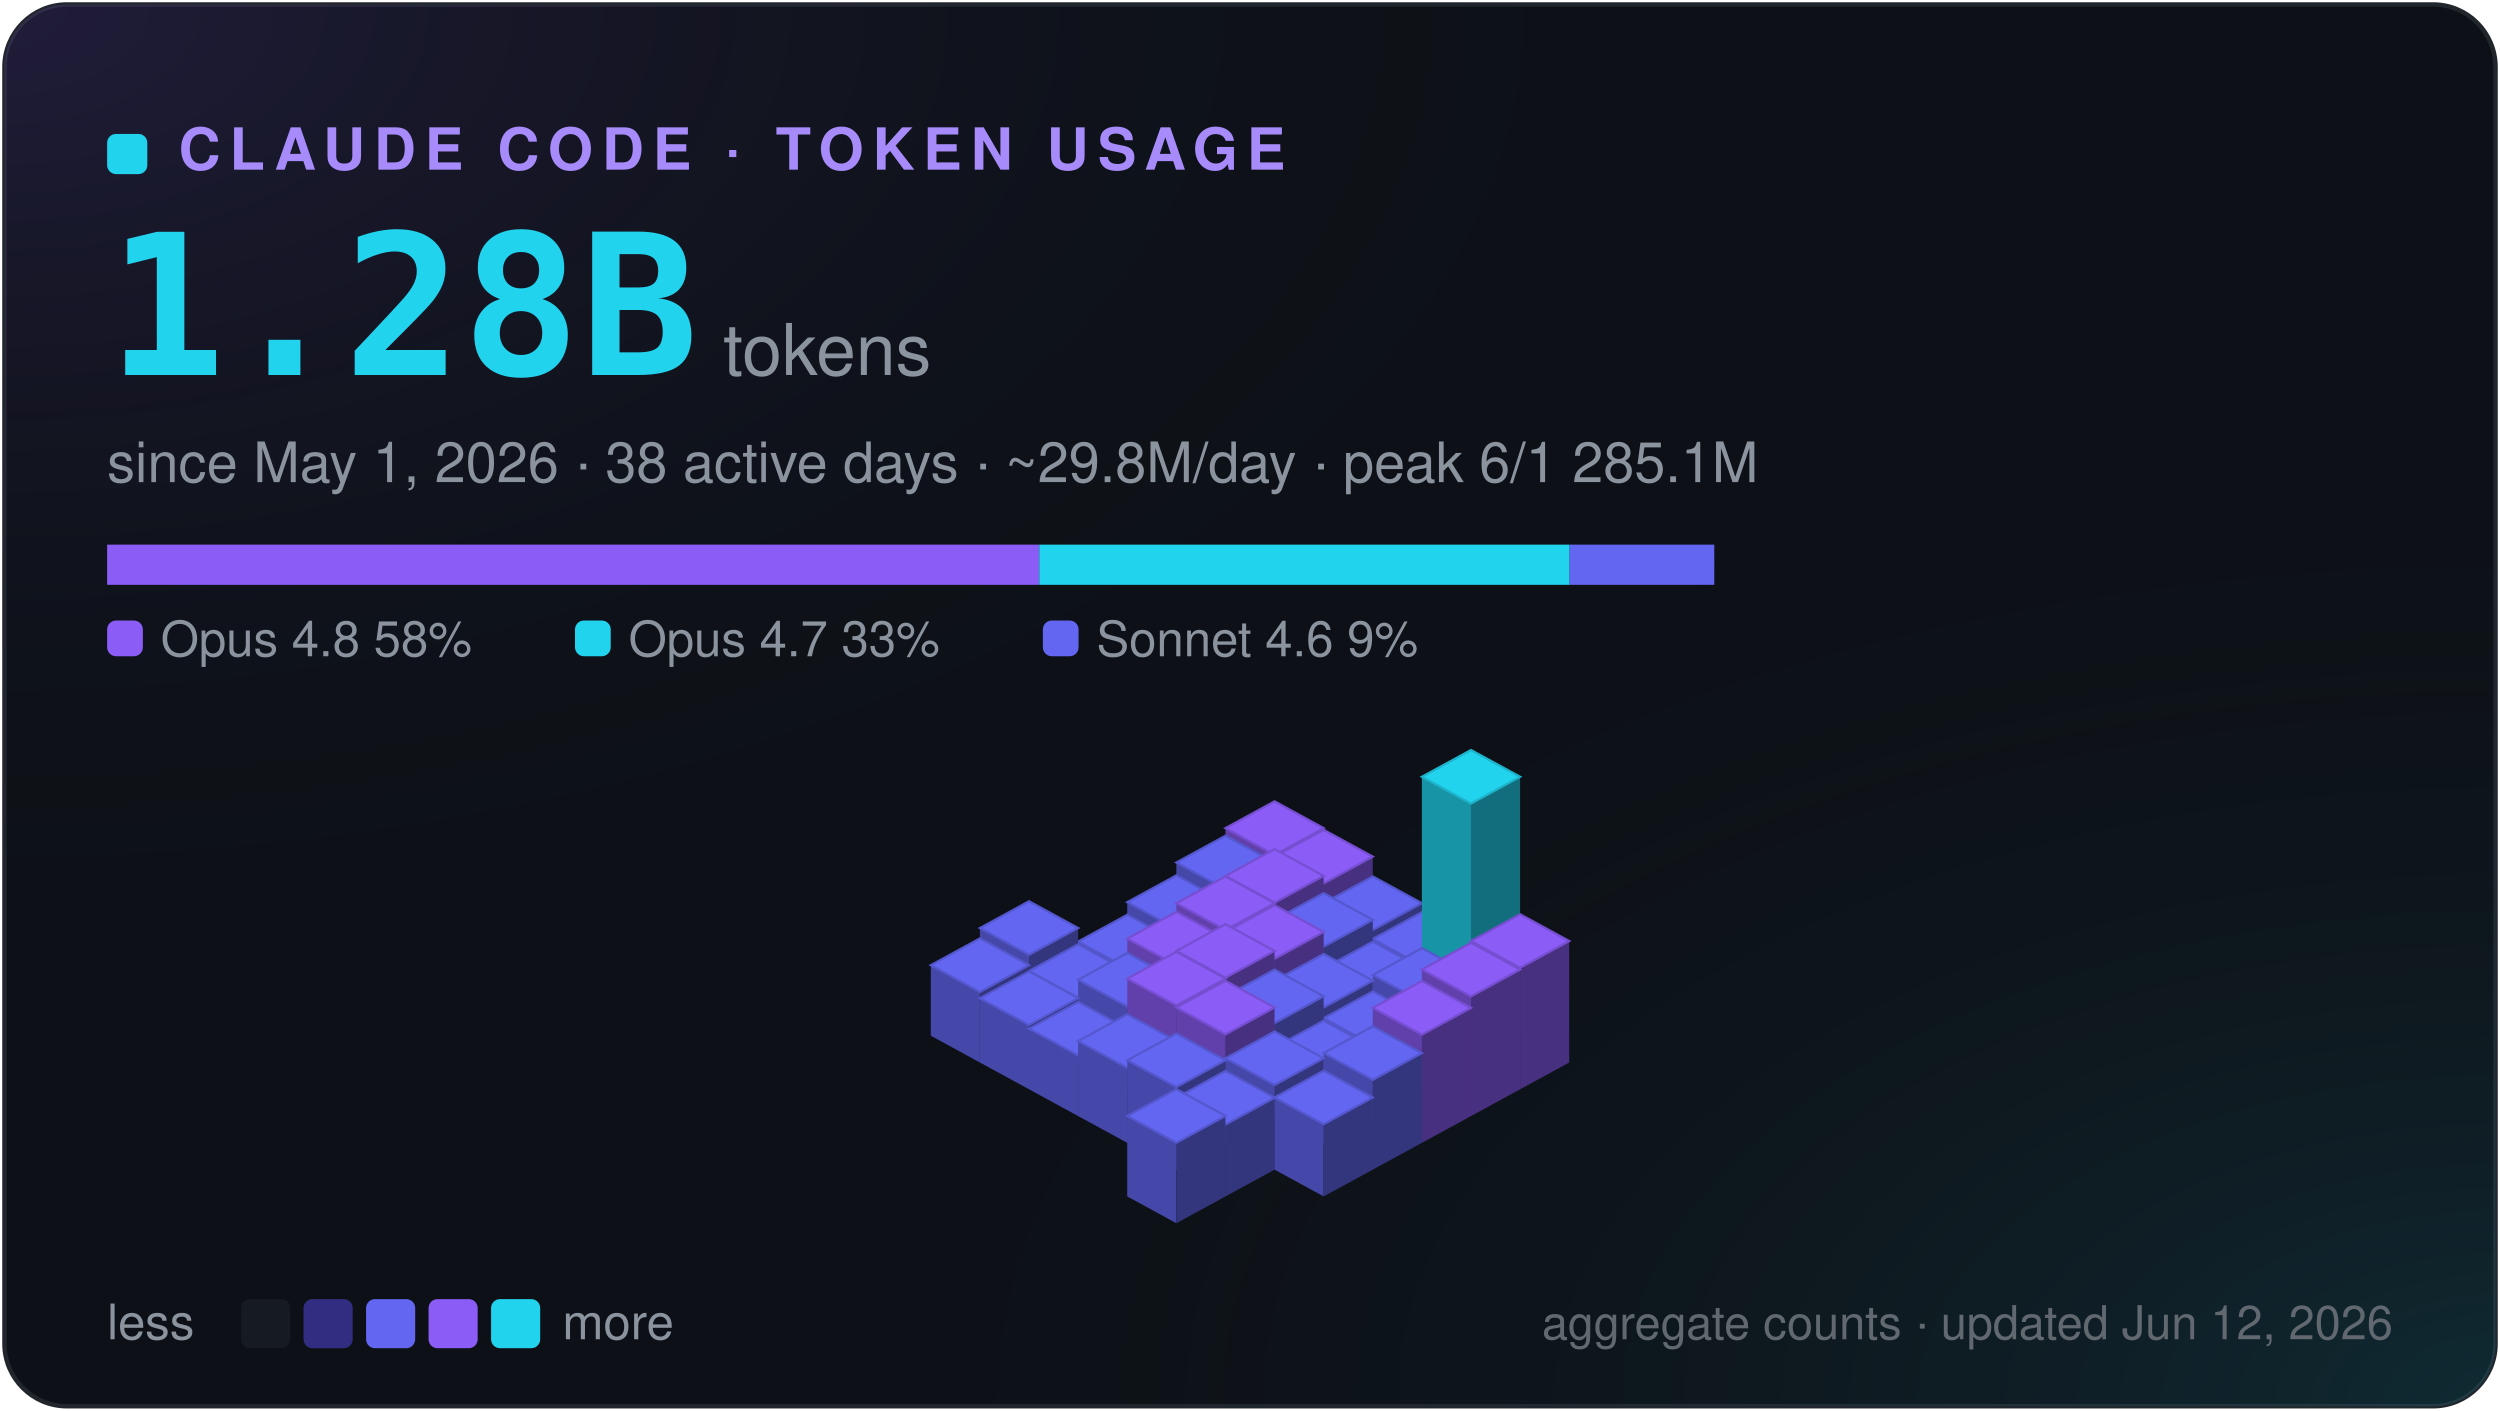
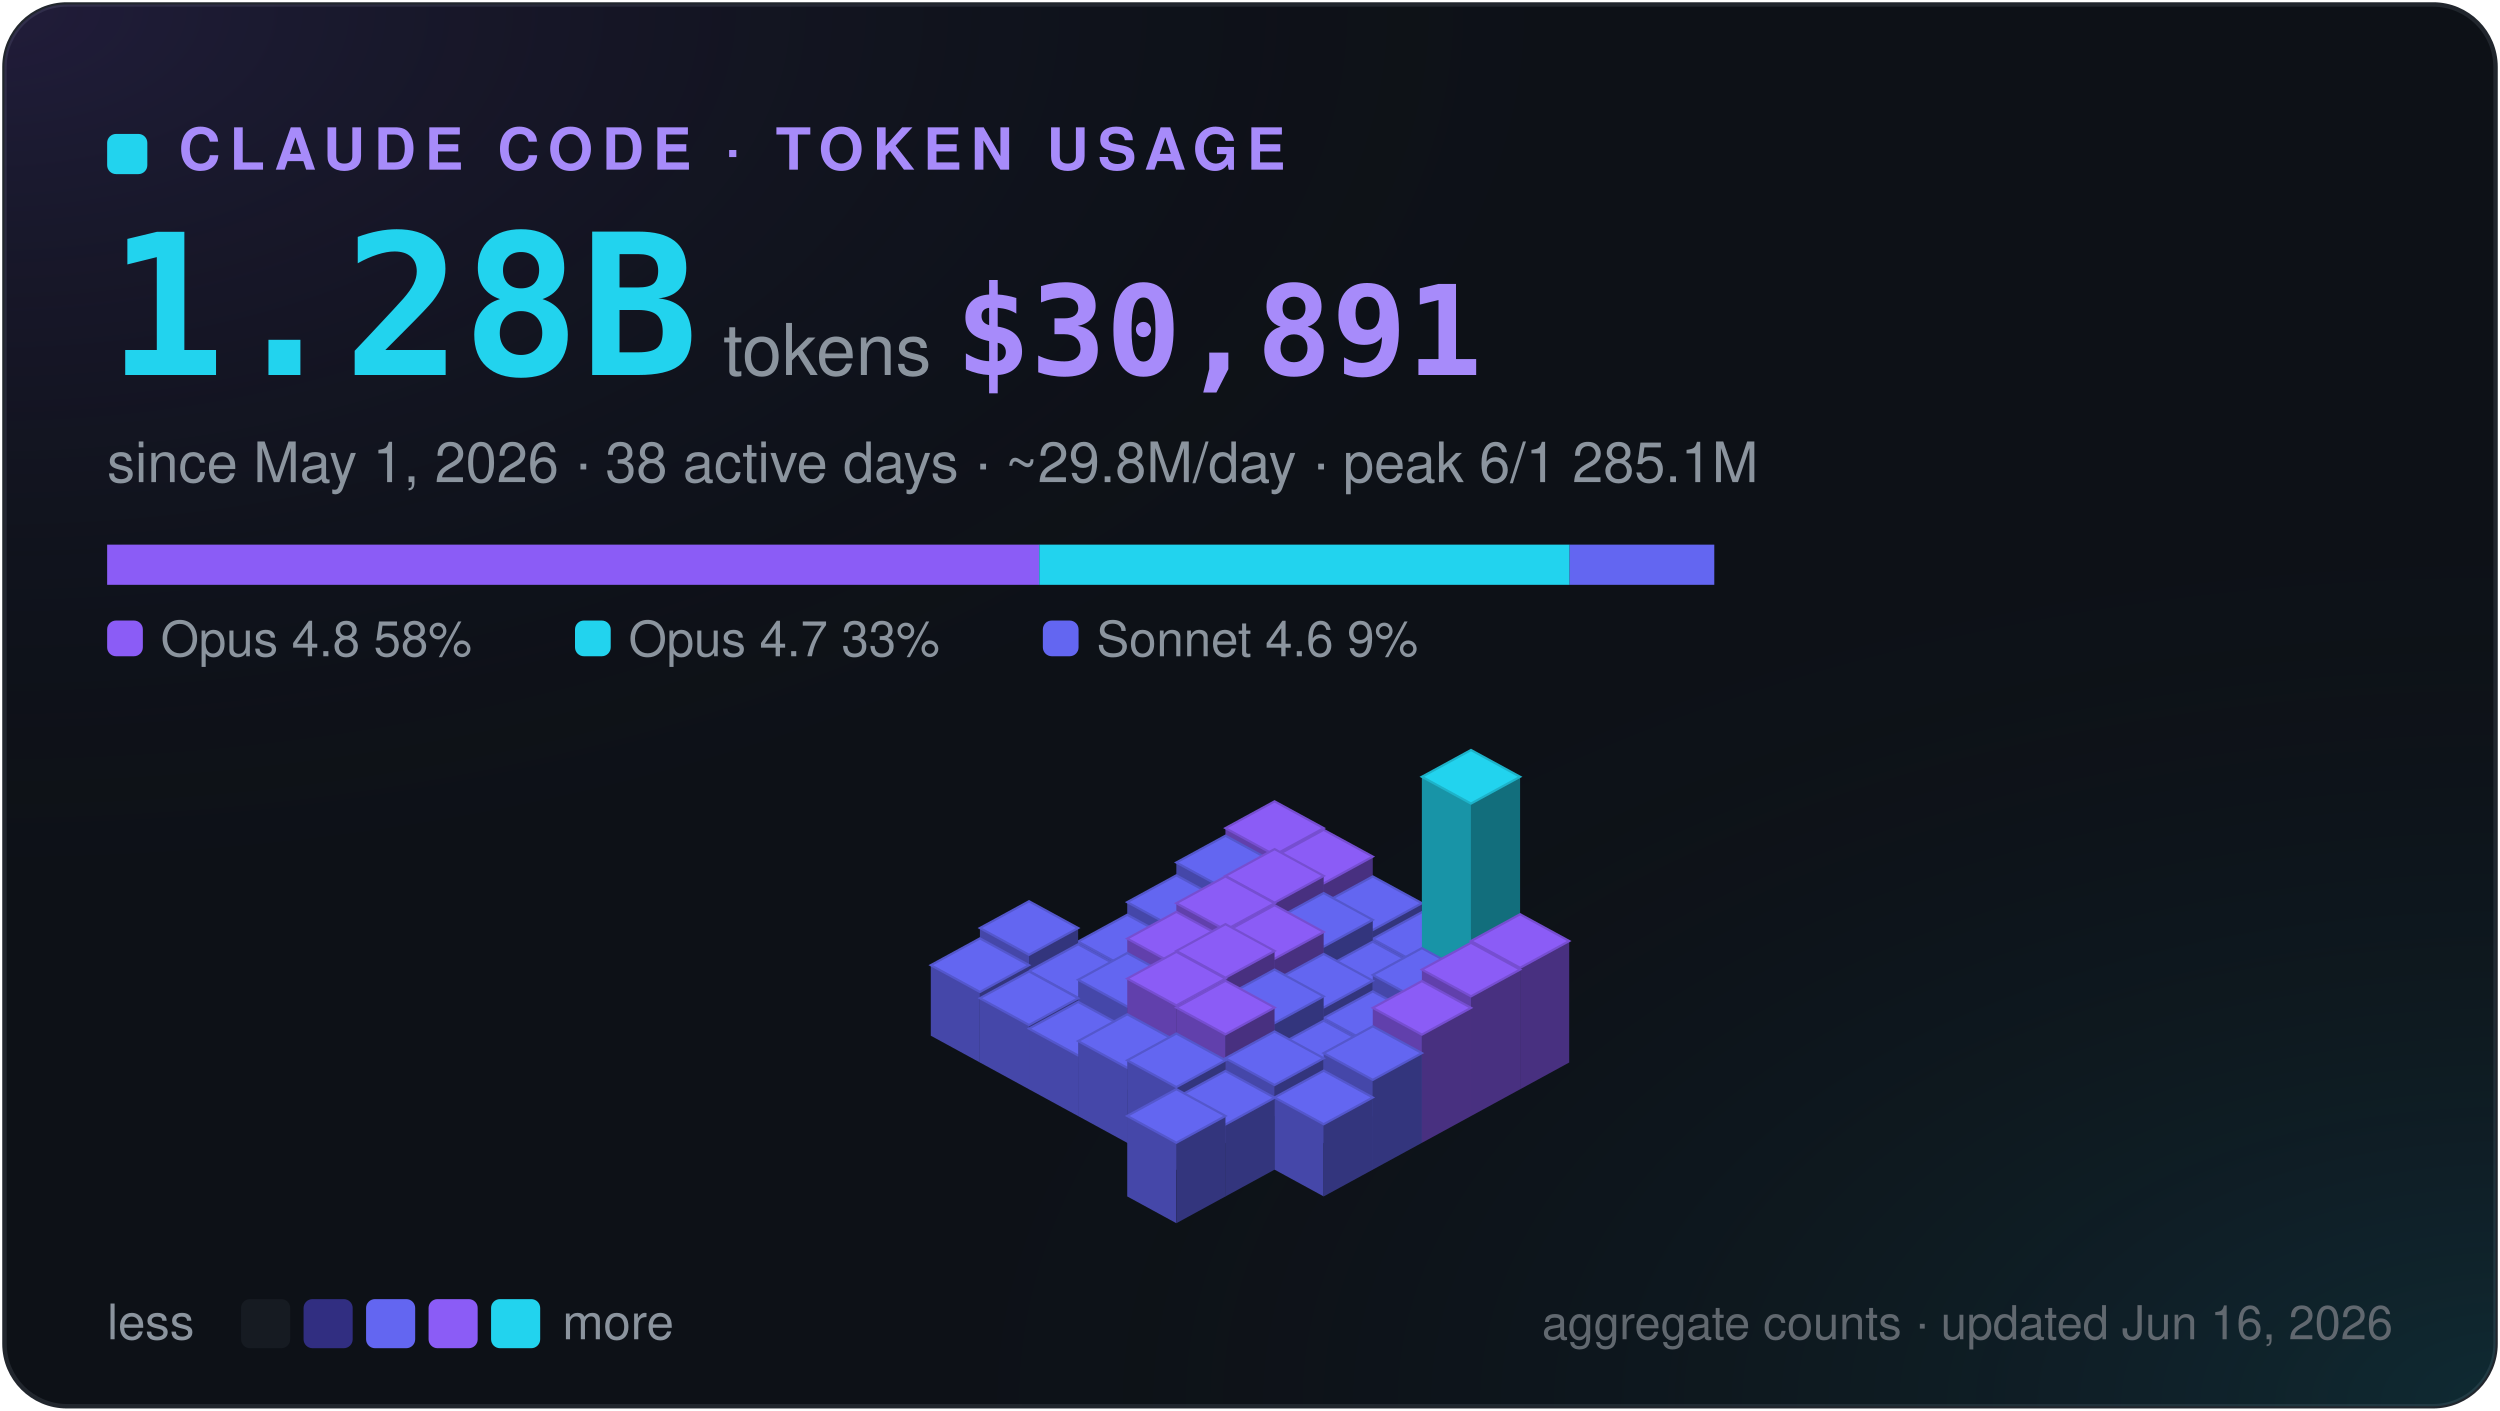
<svg xmlns="http://www.w3.org/2000/svg" width="560" height="316" viewBox="0 0 560 316" font-family="-apple-system,'Segoe UI',Helvetica,Arial,sans-serif">
  <defs>
    <radialGradient id="g1" cx="0%" cy="0%" r="120%">
      <stop offset="0%" stop-color="#8B5CF6" stop-opacity="0.16" />
      <stop offset="55%" stop-color="#0D1117" stop-opacity="0" />
    </radialGradient>
    <radialGradient id="g2" cx="100%" cy="100%" r="120%">
      <stop offset="0%" stop-color="#22D3EE" stop-opacity="0.13" />
      <stop offset="55%" stop-color="#0D1117" stop-opacity="0" />
    </radialGradient>
  </defs>
  <rect x="1" y="1" width="558" height="314" rx="14" fill="#0D1117" stroke="#21262D" />
  <rect x="1" y="1" width="558" height="314" rx="14" fill="url(#g1)" />
  <rect x="1" y="1" width="558" height="314" rx="14" fill="url(#g2)" />
  <rect x="24" y="30" width="9" height="9" rx="2" fill="#22D3EE" />
  <text x="40" y="38" fill="#A78BFA" font-size="13" font-weight="700" letter-spacing="2">CLAUDE CODE · TOKEN USAGE</text>
  <text x="24" y="84" fill="#22D3EE" font-family="'SF Mono','JetBrains Mono',ui-monospace,Menlo,monospace" font-size="44" font-weight="700">1.28B</text>
  <text x="162" y="84" fill="#8B949E" font-size="16">tokens</text>
+   <text x="214" y="84" fill="#A78BFA" font-family="'SF Mono','JetBrains Mono',ui-monospace,Menlo,monospace" font-size="28" font-weight="700">$30,891</text>
  <text x="24" y="108" fill="#8B949E" font-size="12.5">since May 1, 2026 · 38 active days · ~29.8M/day · peak 6/1 285.1M</text>
  <rect x="24" y="122" width="360" height="9" rx="4" fill="#161B22" />
  <rect x="24.0" y="122" width="208.8" height="9" fill="#8B5CF6" />
  <rect x="232.8" y="122" width="118.8" height="9" fill="#22D3EE" />
  <rect x="351.6" y="122" width="32.4" height="9" fill="#6366F1" />
  <rect x="24" y="139" width="8" height="8" rx="2" fill="#8B5CF6" />
  <text x="36" y="147" fill="#8B949E" font-size="11">Opus 4.8 58%</text>
  <rect x="128.8" y="139" width="8" height="8" rx="2" fill="#22D3EE" />
  <text x="140.8" y="147" fill="#8B949E" font-size="11">Opus 4.7 33%</text>
  <rect x="233.6" y="139" width="8" height="8" rx="2" fill="#6366F1" />
  <text x="245.6" y="147" fill="#8B949E" font-size="11">Sonnet 4.6 9%</text>
  <g transform="translate(274.50,202.00)">
    <path d="M0.00,-16.50 L11.00,-10.50 L11.00,12.00 L0.00,6.00 Z" fill="#6140ac" />
    <path d="M22.00,-16.50 L11.00,-10.50 L11.00,12.00 L22.00,6.00 Z" fill="#483080" />
    <path d="M11.00,-22.50 L22.00,-16.50 L11.00,-10.50 L0.00,-16.50 Z" fill="#8B5CF6" stroke="#764ed1" stroke-width="0.5" />
    <path d="M11.00,-10.12 L22.00,-4.12 L22.00,18.00 L11.00,12.00 Z" fill="#6140ac" />
    <path d="M33.00,-10.12 L22.00,-4.12 L22.00,18.00 L33.00,12.00 Z" fill="#483080" />
    <path d="M22.00,-16.12 L33.00,-10.12 L22.00,-4.12 L11.00,-10.12 Z" fill="#8B5CF6" stroke="#764ed1" stroke-width="0.5" />
    <path d="M-11.00,-8.80 L0.00,-2.80 L0.00,18.00 L-11.00,12.00 Z" fill="#4547a9" />
    <path d="M11.00,-8.80 L0.00,-2.80 L0.00,18.00 L11.00,12.00 Z" fill="#33357d" />
    <path d="M0.00,-14.80 L11.00,-8.80 L0.00,-2.80 L-11.00,-8.80 Z" fill="#6366F1" stroke="#5457cd" stroke-width="0.5" />
    <path d="M22.00,0.32 L33.00,6.32 L33.00,24.00 L22.00,18.00 Z" fill="#4547a9" />
    <path d="M44.00,0.32 L33.00,6.32 L33.00,24.00 L44.00,18.00 Z" fill="#33357d" />
    <path d="M33.00,-5.68 L44.00,0.32 L33.00,6.32 L22.00,0.32 Z" fill="#6366F1" stroke="#5457cd" stroke-width="0.5" />
    <path d="M0.00,-5.80 L11.00,0.20 L11.00,24.00 L0.00,18.00 Z" fill="#6140ac" />
    <path d="M22.00,-5.80 L11.00,0.20 L11.00,24.00 L22.00,18.00 Z" fill="#483080" />
    <path d="M11.00,-11.80 L22.00,-5.80 L11.00,0.20 L0.00,-5.80 Z" fill="#8B5CF6" stroke="#764ed1" stroke-width="0.5" />
    <path d="M-22.00,0.08 L-11.00,6.08 L-11.00,24.00 L-22.00,18.00 Z" fill="#4547a9" />
    <path d="M0.00,0.08 L-11.00,6.08 L-11.00,24.00 L0.00,18.00 Z" fill="#33357d" />
    <path d="M-11.00,-5.92 L0.00,0.08 L-11.00,6.08 L-22.00,0.08 Z" fill="#6366F1" stroke="#5457cd" stroke-width="0.5" />
    <path d="M33.00,8.33 L44.00,14.33 L44.00,30.00 L33.00,24.00 Z" fill="#4547a9" />
    <path d="M55.00,8.33 L44.00,14.33 L44.00,30.00 L55.00,24.00 Z" fill="#33357d" />
    <path d="M44.00,2.33 L55.00,8.33 L44.00,14.33 L33.00,8.33 Z" fill="#6366F1" stroke="#5457cd" stroke-width="0.5" />
    <path d="M11.00,4.05 L22.00,10.05 L22.00,30.00 L11.00,24.00 Z" fill="#4547a9" />
    <path d="M33.00,4.05 L22.00,10.05 L22.00,30.00 L33.00,24.00 Z" fill="#33357d" />
    <path d="M22.00,-1.95 L33.00,4.05 L22.00,10.05 L11.00,4.05 Z" fill="#6366F1" stroke="#5457cd" stroke-width="0.5" />
    <path d="M-11.00,0.32 L0.00,6.32 L0.00,30.00 L-11.00,24.00 Z" fill="#6140ac" />
    <path d="M11.00,0.32 L0.00,6.32 L0.00,30.00 L11.00,24.00 Z" fill="#483080" />
    <path d="M0.00,-5.68 L11.00,0.32 L0.00,6.32 L-11.00,0.32 Z" fill="#8B5CF6" stroke="#764ed1" stroke-width="0.5" />
    <path d="M-33.00,8.91 L-22.00,14.91 L-22.00,30.00 L-33.00,24.00 Z" fill="#4547a9" />
    <path d="M-11.00,8.91 L-22.00,14.91 L-22.00,30.00 L-11.00,24.00 Z" fill="#33357d" />
    <path d="M-22.00,2.91 L-11.00,8.91 L-22.00,14.91 L-33.00,8.91 Z" fill="#6366F1" stroke="#5457cd" stroke-width="0.5" />
    <path d="M-55.00,5.88 L-44.00,11.88 L-44.00,30.00 L-55.00,24.00 Z" fill="#4547a9" />
    <path d="M-33.00,5.88 L-44.00,11.88 L-44.00,30.00 L-33.00,24.00 Z" fill="#33357d" />
    <path d="M-44.00,-0.12 L-33.00,5.88 L-44.00,11.88 L-55.00,5.88 Z" fill="#6366F1" stroke="#5457cd" stroke-width="0.5" />
    <path d="M44.00,-28.00 L55.00,-22.00 L55.00,36.00 L44.00,30.00 Z" fill="#1894a7" />
    <path d="M66.00,-28.00 L55.00,-22.00 L55.00,36.00 L66.00,30.00 Z" fill="#126e7c" />
    <path d="M55.00,-34.00 L66.00,-28.00 L55.00,-22.00 L44.00,-28.00 Z" fill="#22D3EE" stroke="#1db3ca" stroke-width="0.5" />
    <path d="M22.00,14.92 L33.00,20.92 L33.00,36.00 L22.00,30.00 Z" fill="#4547a9" />
    <path d="M44.00,14.92 L33.00,20.92 L33.00,36.00 L44.00,30.00 Z" fill="#33357d" />
    <path d="M33.00,8.92 L44.00,14.92 L33.00,20.92 L22.00,14.92 Z" fill="#6366F1" stroke="#5457cd" stroke-width="0.5" />
    <path d="M0.00,6.76 L11.00,12.76 L11.00,36.00 L0.00,30.00 Z" fill="#6140ac" />
    <path d="M22.00,6.76 L11.00,12.76 L11.00,36.00 L22.00,30.00 Z" fill="#483080" />
    <path d="M11.00,0.76 L22.00,6.76 L11.00,12.76 L0.00,6.76 Z" fill="#8B5CF6" stroke="#764ed1" stroke-width="0.5" />
    <path d="M-22.00,8.25 L-11.00,14.25 L-11.00,36.00 L-22.00,30.00 Z" fill="#6140ac" />
    <path d="M0.00,8.25 L-11.00,14.25 L-11.00,36.00 L0.00,30.00 Z" fill="#483080" />
    <path d="M-11.00,2.25 L0.00,8.25 L-11.00,14.25 L-22.00,8.25 Z" fill="#8B5CF6" stroke="#764ed1" stroke-width="0.5" />
    <path d="M-44.00,15.51 L-33.00,21.51 L-33.00,36.00 L-44.00,30.00 Z" fill="#4547a9" />
    <path d="M-22.00,15.51 L-33.00,21.51 L-33.00,36.00 L-22.00,30.00 Z" fill="#33357d" />
    <path d="M-33.00,9.51 L-22.00,15.51 L-33.00,21.51 L-44.00,15.51 Z" fill="#6366F1" stroke="#5457cd" stroke-width="0.5" />
    <path d="M-66.00,14.20 L-55.00,20.20 L-55.00,36.00 L-66.00,30.00 Z" fill="#4547a9" />
    <path d="M-44.00,14.20 L-55.00,20.20 L-55.00,36.00 L-44.00,30.00 Z" fill="#33357d" />
    <path d="M-55.00,8.20 L-44.00,14.20 L-55.00,20.20 L-66.00,14.20 Z" fill="#6366F1" stroke="#5457cd" stroke-width="0.5" />
    <path d="M55.00,8.79 L66.00,14.79 L66.00,42.00 L55.00,36.00 Z" fill="#6140ac" />
    <path d="M77.00,8.79 L66.00,14.79 L66.00,42.00 L77.00,36.00 Z" fill="#483080" />
    <path d="M66.00,2.79 L77.00,8.79 L66.00,14.79 L55.00,8.79 Z" fill="#8B5CF6" stroke="#764ed1" stroke-width="0.5" />
    <path d="M33.00,16.38 L44.00,22.38 L44.00,42.00 L33.00,36.00 Z" fill="#4547a9" />
    <path d="M55.00,16.38 L44.00,22.38 L44.00,42.00 L55.00,36.00 Z" fill="#33357d" />
    <path d="M44.00,10.38 L55.00,16.38 L44.00,22.38 L33.00,16.38 Z" fill="#6366F1" stroke="#5457cd" stroke-width="0.5" />
    <path d="M11.00,17.68 L22.00,23.68 L22.00,42.00 L11.00,36.00 Z" fill="#4547a9" />
    <path d="M33.00,17.68 L22.00,23.68 L22.00,42.00 L33.00,36.00 Z" fill="#33357d" />
    <path d="M22.00,11.68 L33.00,17.68 L22.00,23.68 L11.00,17.68 Z" fill="#6366F1" stroke="#5457cd" stroke-width="0.5" />
    <path d="M-11.00,11.01 L0.00,17.01 L0.00,42.00 L-11.00,36.00 Z" fill="#6140ac" />
    <path d="M11.00,11.01 L0.00,17.01 L0.00,42.00 L11.00,36.00 Z" fill="#483080" />
    <path d="M0.00,5.01 L11.00,11.01 L0.00,17.01 L-11.00,11.01 Z" fill="#8B5CF6" stroke="#764ed1" stroke-width="0.5" />
    <path d="M-33.00,17.47 L-22.00,23.47 L-22.00,42.00 L-33.00,36.00 Z" fill="#4547a9" />
    <path d="M-11.00,17.47 L-22.00,23.47 L-22.00,42.00 L-11.00,36.00 Z" fill="#33357d" />
    <path d="M-22.00,11.47 L-11.00,17.47 L-22.00,23.47 L-33.00,17.47 Z" fill="#6366F1" stroke="#5457cd" stroke-width="0.5" />
    <path d="M-55.00,21.60 L-44.00,27.60 L-44.00,42.00 L-55.00,36.00 Z" fill="#4547a9" />
    <path d="M-33.00,21.60 L-44.00,27.60 L-44.00,42.00 L-33.00,36.00 Z" fill="#33357d" />
    <path d="M-44.00,15.60 L-33.00,21.60 L-44.00,27.60 L-55.00,21.60 Z" fill="#6366F1" stroke="#5457cd" stroke-width="0.5" />
    <path d="M44.00,15.18 L55.00,21.18 L55.00,48.00 L44.00,42.00 Z" fill="#6140ac" />
    <path d="M66.00,15.18 L55.00,21.18 L55.00,48.00 L66.00,42.00 Z" fill="#483080" />
    <path d="M55.00,9.18 L66.00,15.18 L55.00,21.18 L44.00,15.18 Z" fill="#8B5CF6" stroke="#764ed1" stroke-width="0.5" />
    <path d="M22.00,26.07 L33.00,32.07 L33.00,48.00 L22.00,42.00 Z" fill="#4547a9" />
    <path d="M44.00,26.07 L33.00,32.07 L33.00,48.00 L44.00,42.00 Z" fill="#33357d" />
    <path d="M33.00,20.07 L44.00,26.07 L33.00,32.07 L22.00,26.07 Z" fill="#6366F1" stroke="#5457cd" stroke-width="0.5" />
    <path d="M0.00,21.18 L11.00,27.18 L11.00,48.00 L0.00,42.00 Z" fill="#4547a9" />
    <path d="M22.00,21.18 L11.00,27.18 L11.00,48.00 L22.00,42.00 Z" fill="#33357d" />
    <path d="M11.00,15.18 L22.00,21.18 L11.00,27.18 L0.00,21.18 Z" fill="#6366F1" stroke="#5457cd" stroke-width="0.5" />
    <path d="M-22.00,17.21 L-11.00,23.21 L-11.00,48.00 L-22.00,42.00 Z" fill="#6140ac" />
    <path d="M0.00,17.21 L-11.00,23.21 L-11.00,48.00 L0.00,42.00 Z" fill="#483080" />
    <path d="M-11.00,11.21 L0.00,17.21 L-11.00,23.21 L-22.00,17.21 Z" fill="#8B5CF6" stroke="#764ed1" stroke-width="0.5" />
    <path d="M-44.00,28.42 L-33.00,34.42 L-33.00,48.00 L-44.00,42.00 Z" fill="#4547a9" />
    <path d="M-22.00,28.42 L-33.00,34.42 L-33.00,48.00 L-22.00,42.00 Z" fill="#33357d" />
    <path d="M-33.00,22.42 L-22.00,28.42 L-33.00,34.42 L-44.00,28.42 Z" fill="#6366F1" stroke="#5457cd" stroke-width="0.5" />
    <path d="M33.00,23.76 L44.00,29.76 L44.00,54.00 L33.00,48.00 Z" fill="#6140ac" />
    <path d="M55.00,23.76 L44.00,29.76 L44.00,54.00 L55.00,48.00 Z" fill="#483080" />
    <path d="M44.00,17.76 L55.00,23.76 L44.00,29.76 L33.00,23.76 Z" fill="#8B5CF6" stroke="#764ed1" stroke-width="0.5" />
    <path d="M11.00,32.62 L22.00,38.62 L22.00,54.00 L11.00,48.00 Z" fill="#4547a9" />
    <path d="M33.00,32.62 L22.00,38.62 L22.00,54.00 L33.00,48.00 Z" fill="#33357d" />
    <path d="M22.00,26.62 L33.00,32.62 L22.00,38.62 L11.00,32.62 Z" fill="#6366F1" stroke="#5457cd" stroke-width="0.5" />
    <path d="M-11.00,23.69 L0.00,29.69 L0.00,54.00 L-11.00,48.00 Z" fill="#6140ac" />
    <path d="M11.00,23.69 L0.00,29.69 L0.00,54.00 L11.00,48.00 Z" fill="#483080" />
    <path d="M0.00,17.69 L11.00,23.69 L0.00,29.69 L-11.00,23.69 Z" fill="#8B5CF6" stroke="#764ed1" stroke-width="0.5" />
    <path d="M-33.00,31.20 L-22.00,37.20 L-22.00,54.00 L-33.00,48.00 Z" fill="#4547a9" />
    <path d="M-11.00,31.20 L-22.00,37.20 L-22.00,54.00 L-11.00,48.00 Z" fill="#33357d" />
    <path d="M-22.00,25.20 L-11.00,31.20 L-22.00,37.20 L-33.00,31.20 Z" fill="#6366F1" stroke="#5457cd" stroke-width="0.5" />
    <path d="M22.00,33.89 L33.00,39.89 L33.00,60.00 L22.00,54.00 Z" fill="#4547a9" />
    <path d="M44.00,33.89 L33.00,39.89 L33.00,60.00 L44.00,54.00 Z" fill="#33357d" />
    <path d="M33.00,27.89 L44.00,33.89 L33.00,39.89 L22.00,33.89 Z" fill="#6366F1" stroke="#5457cd" stroke-width="0.5" />
    <path d="M0.00,35.05 L11.00,41.05 L11.00,60.00 L0.00,54.00 Z" fill="#4547a9" />
    <path d="M22.00,35.05 L11.00,41.05 L11.00,60.00 L22.00,54.00 Z" fill="#33357d" />
    <path d="M11.00,29.05 L22.00,35.05 L11.00,41.05 L0.00,35.05 Z" fill="#6366F1" stroke="#5457cd" stroke-width="0.5" />
    <path d="M-22.00,35.51 L-11.00,41.51 L-11.00,60.00 L-22.00,54.00 Z" fill="#4547a9" />
    <path d="M0.00,35.51 L-11.00,41.51 L-11.00,60.00 L0.00,54.00 Z" fill="#33357d" />
    <path d="M-11.00,29.51 L0.00,35.51 L-11.00,41.51 L-22.00,35.51 Z" fill="#6366F1" stroke="#5457cd" stroke-width="0.5" />
    <path d="M11.00,43.83 L22.00,49.83 L22.00,66.00 L11.00,60.00 Z" fill="#4547a9" />
    <path d="M33.00,43.83 L22.00,49.83 L22.00,66.00 L33.00,60.00 Z" fill="#33357d" />
    <path d="M22.00,37.83 L33.00,43.83 L22.00,49.83 L11.00,43.83 Z" fill="#6366F1" stroke="#5457cd" stroke-width="0.5" />
    <path d="M-11.00,43.89 L0.00,49.89 L0.00,66.00 L-11.00,60.00 Z" fill="#4547a9" />
    <path d="M11.00,43.89 L0.00,49.89 L0.00,66.00 L11.00,60.00 Z" fill="#33357d" />
    <path d="M0.00,37.89 L11.00,43.89 L0.00,49.89 L-11.00,43.89 Z" fill="#6366F1" stroke="#5457cd" stroke-width="0.5" />
    <path d="M-22.00,47.97 L-11.00,53.97 L-11.00,72.00 L-22.00,66.00 Z" fill="#4547a9" />
    <path d="M0.00,47.97 L-11.00,53.97 L-11.00,72.00 L0.00,66.00 Z" fill="#33357d" />
    <path d="M-11.00,41.97 L0.00,47.97 L-11.00,53.97 L-22.00,47.97 Z" fill="#6366F1" stroke="#5457cd" stroke-width="0.5" />
  </g>
  <text x="24" y="300" fill="#8B949E" font-size="11">less</text>
  <rect x="54" y="291" width="11" height="11" rx="2" fill="#161B22" />
  <rect x="68" y="291" width="11" height="11" rx="2" fill="#312E81" />
  <rect x="82" y="291" width="11" height="11" rx="2" fill="#6366F1" />
  <rect x="96" y="291" width="11" height="11" rx="2" fill="#8B5CF6" />
  <rect x="110" y="291" width="11" height="11" rx="2" fill="#22D3EE" />
  <text x="126" y="300" fill="#8B949E" font-size="11">more</text>
-   <text x="536" y="300" fill="#61686f" font-size="10.5" text-anchor="end">aggregate counts · updated Jun 12, 2026</text>
+   <text x="536" y="300" fill="#61686f" font-size="10.5" text-anchor="end">aggregate counts · updated Jun 16, 2026</text>
</svg>
